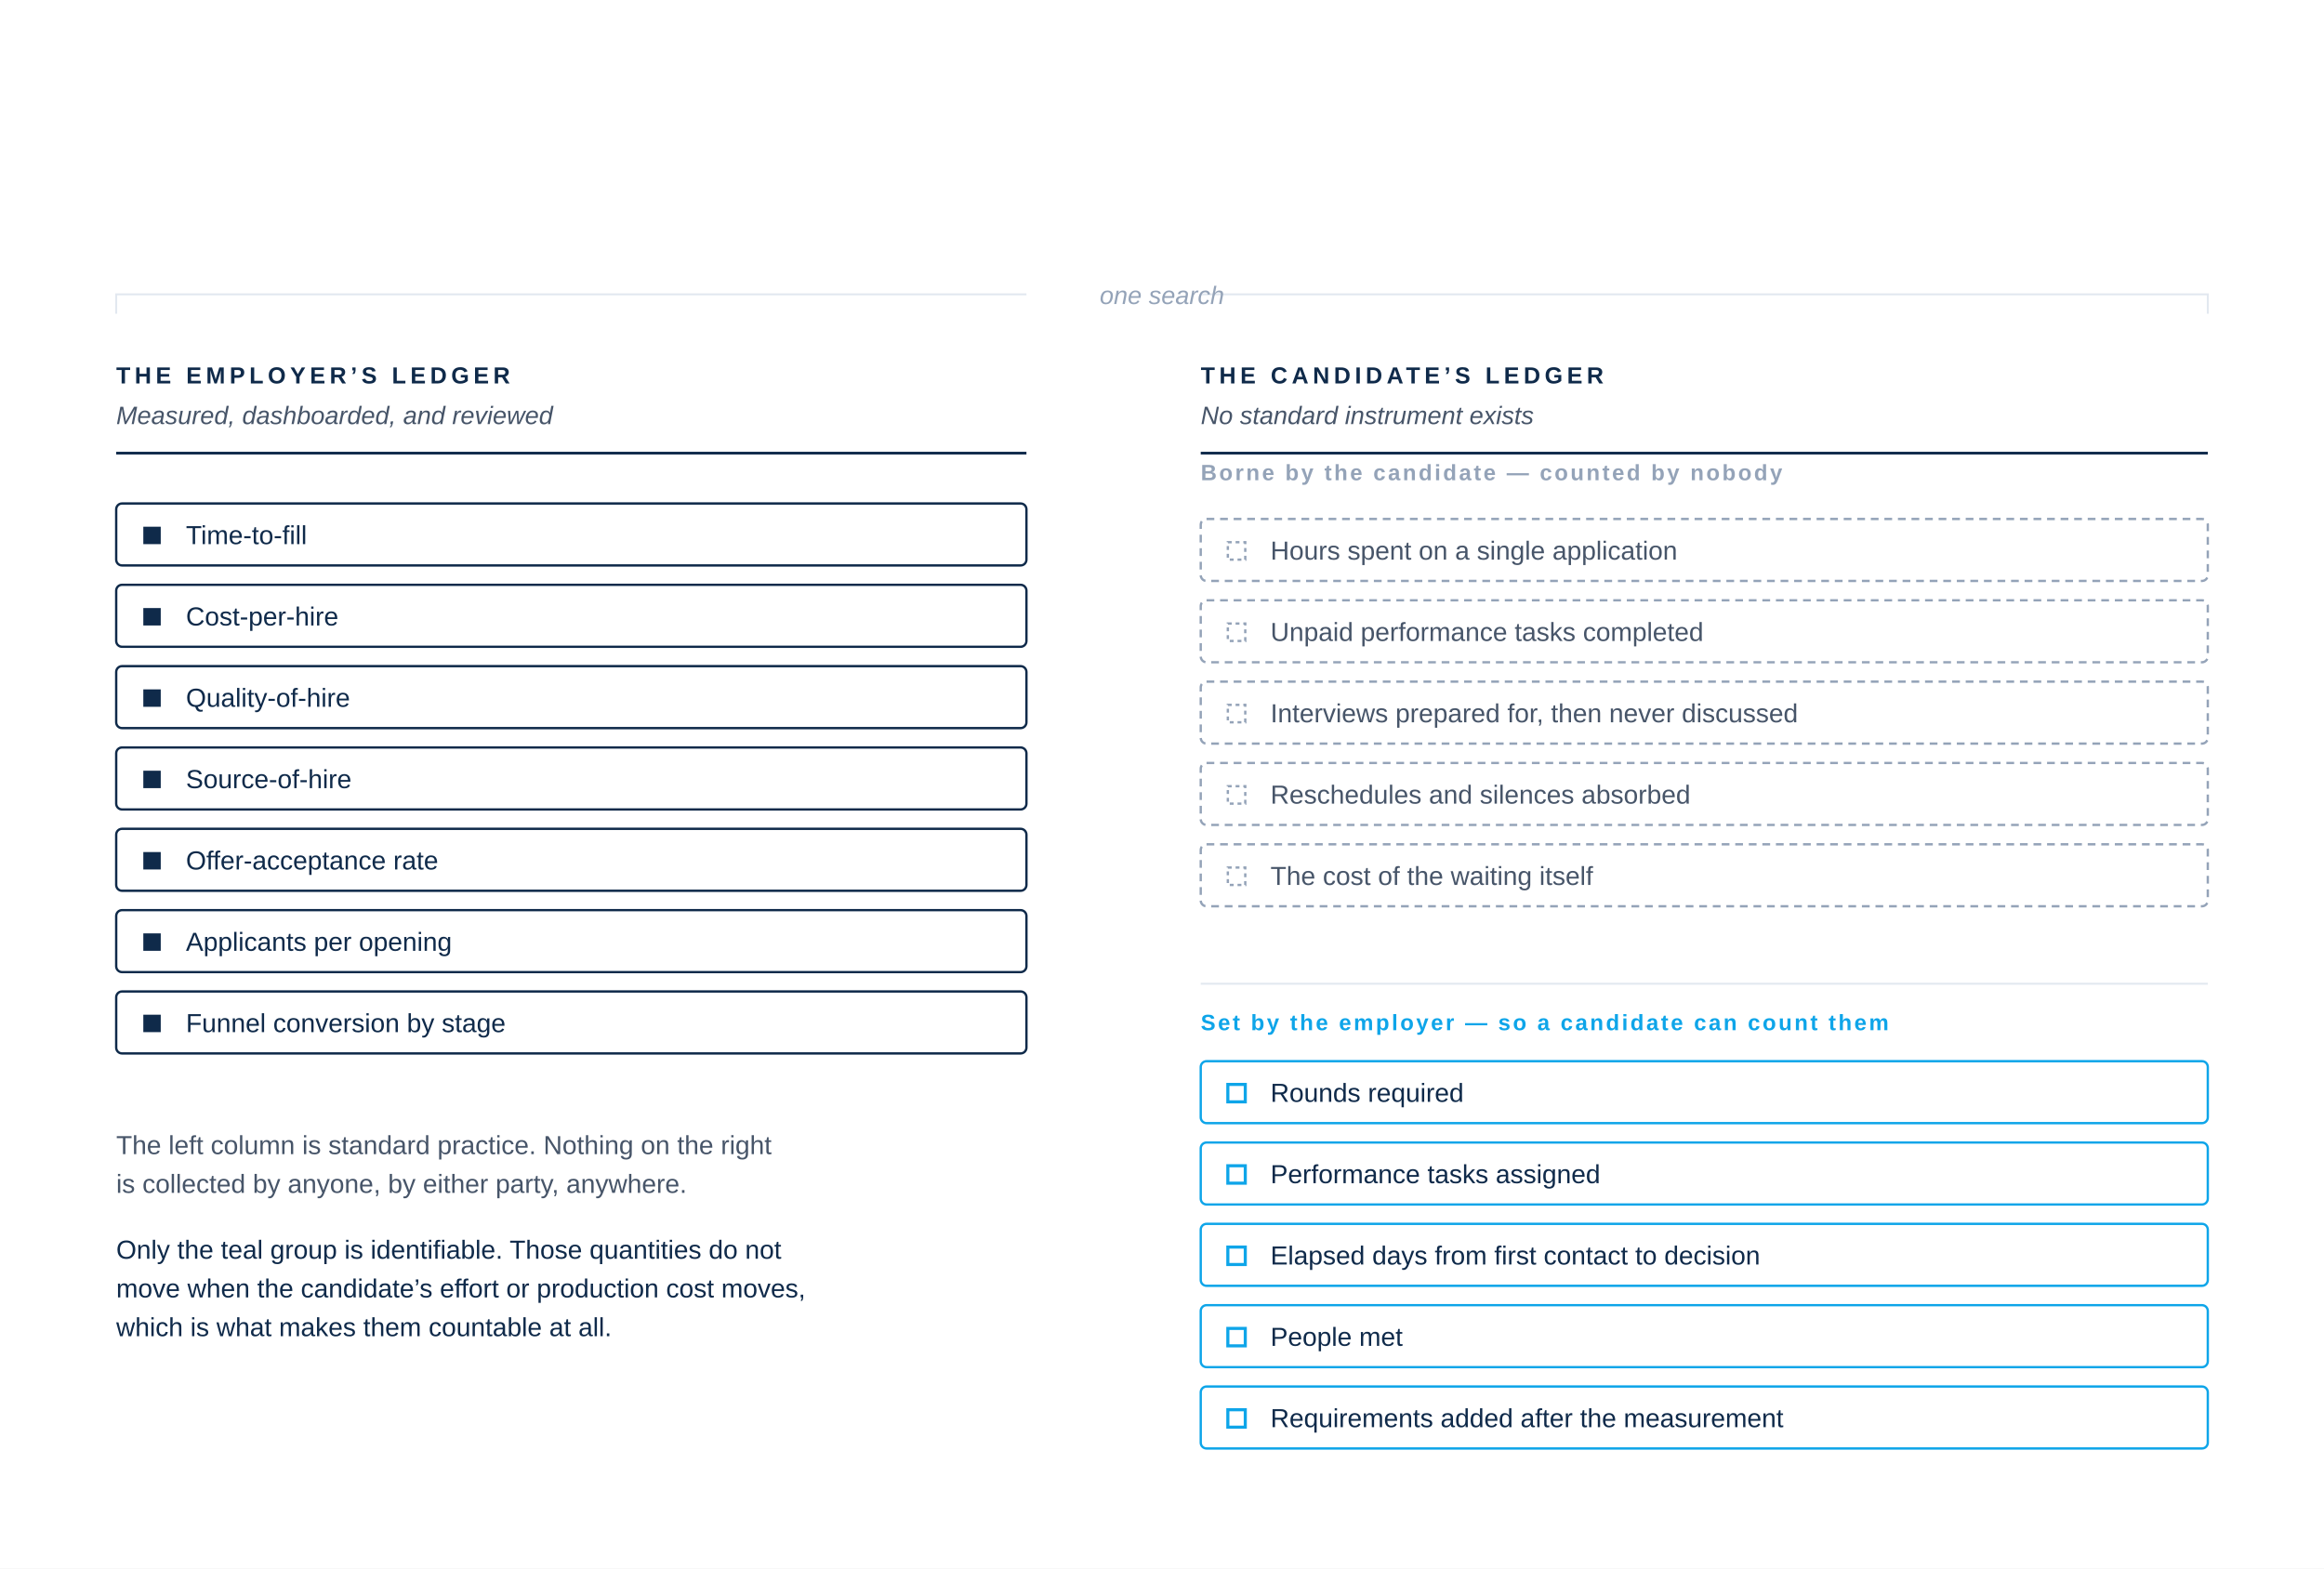
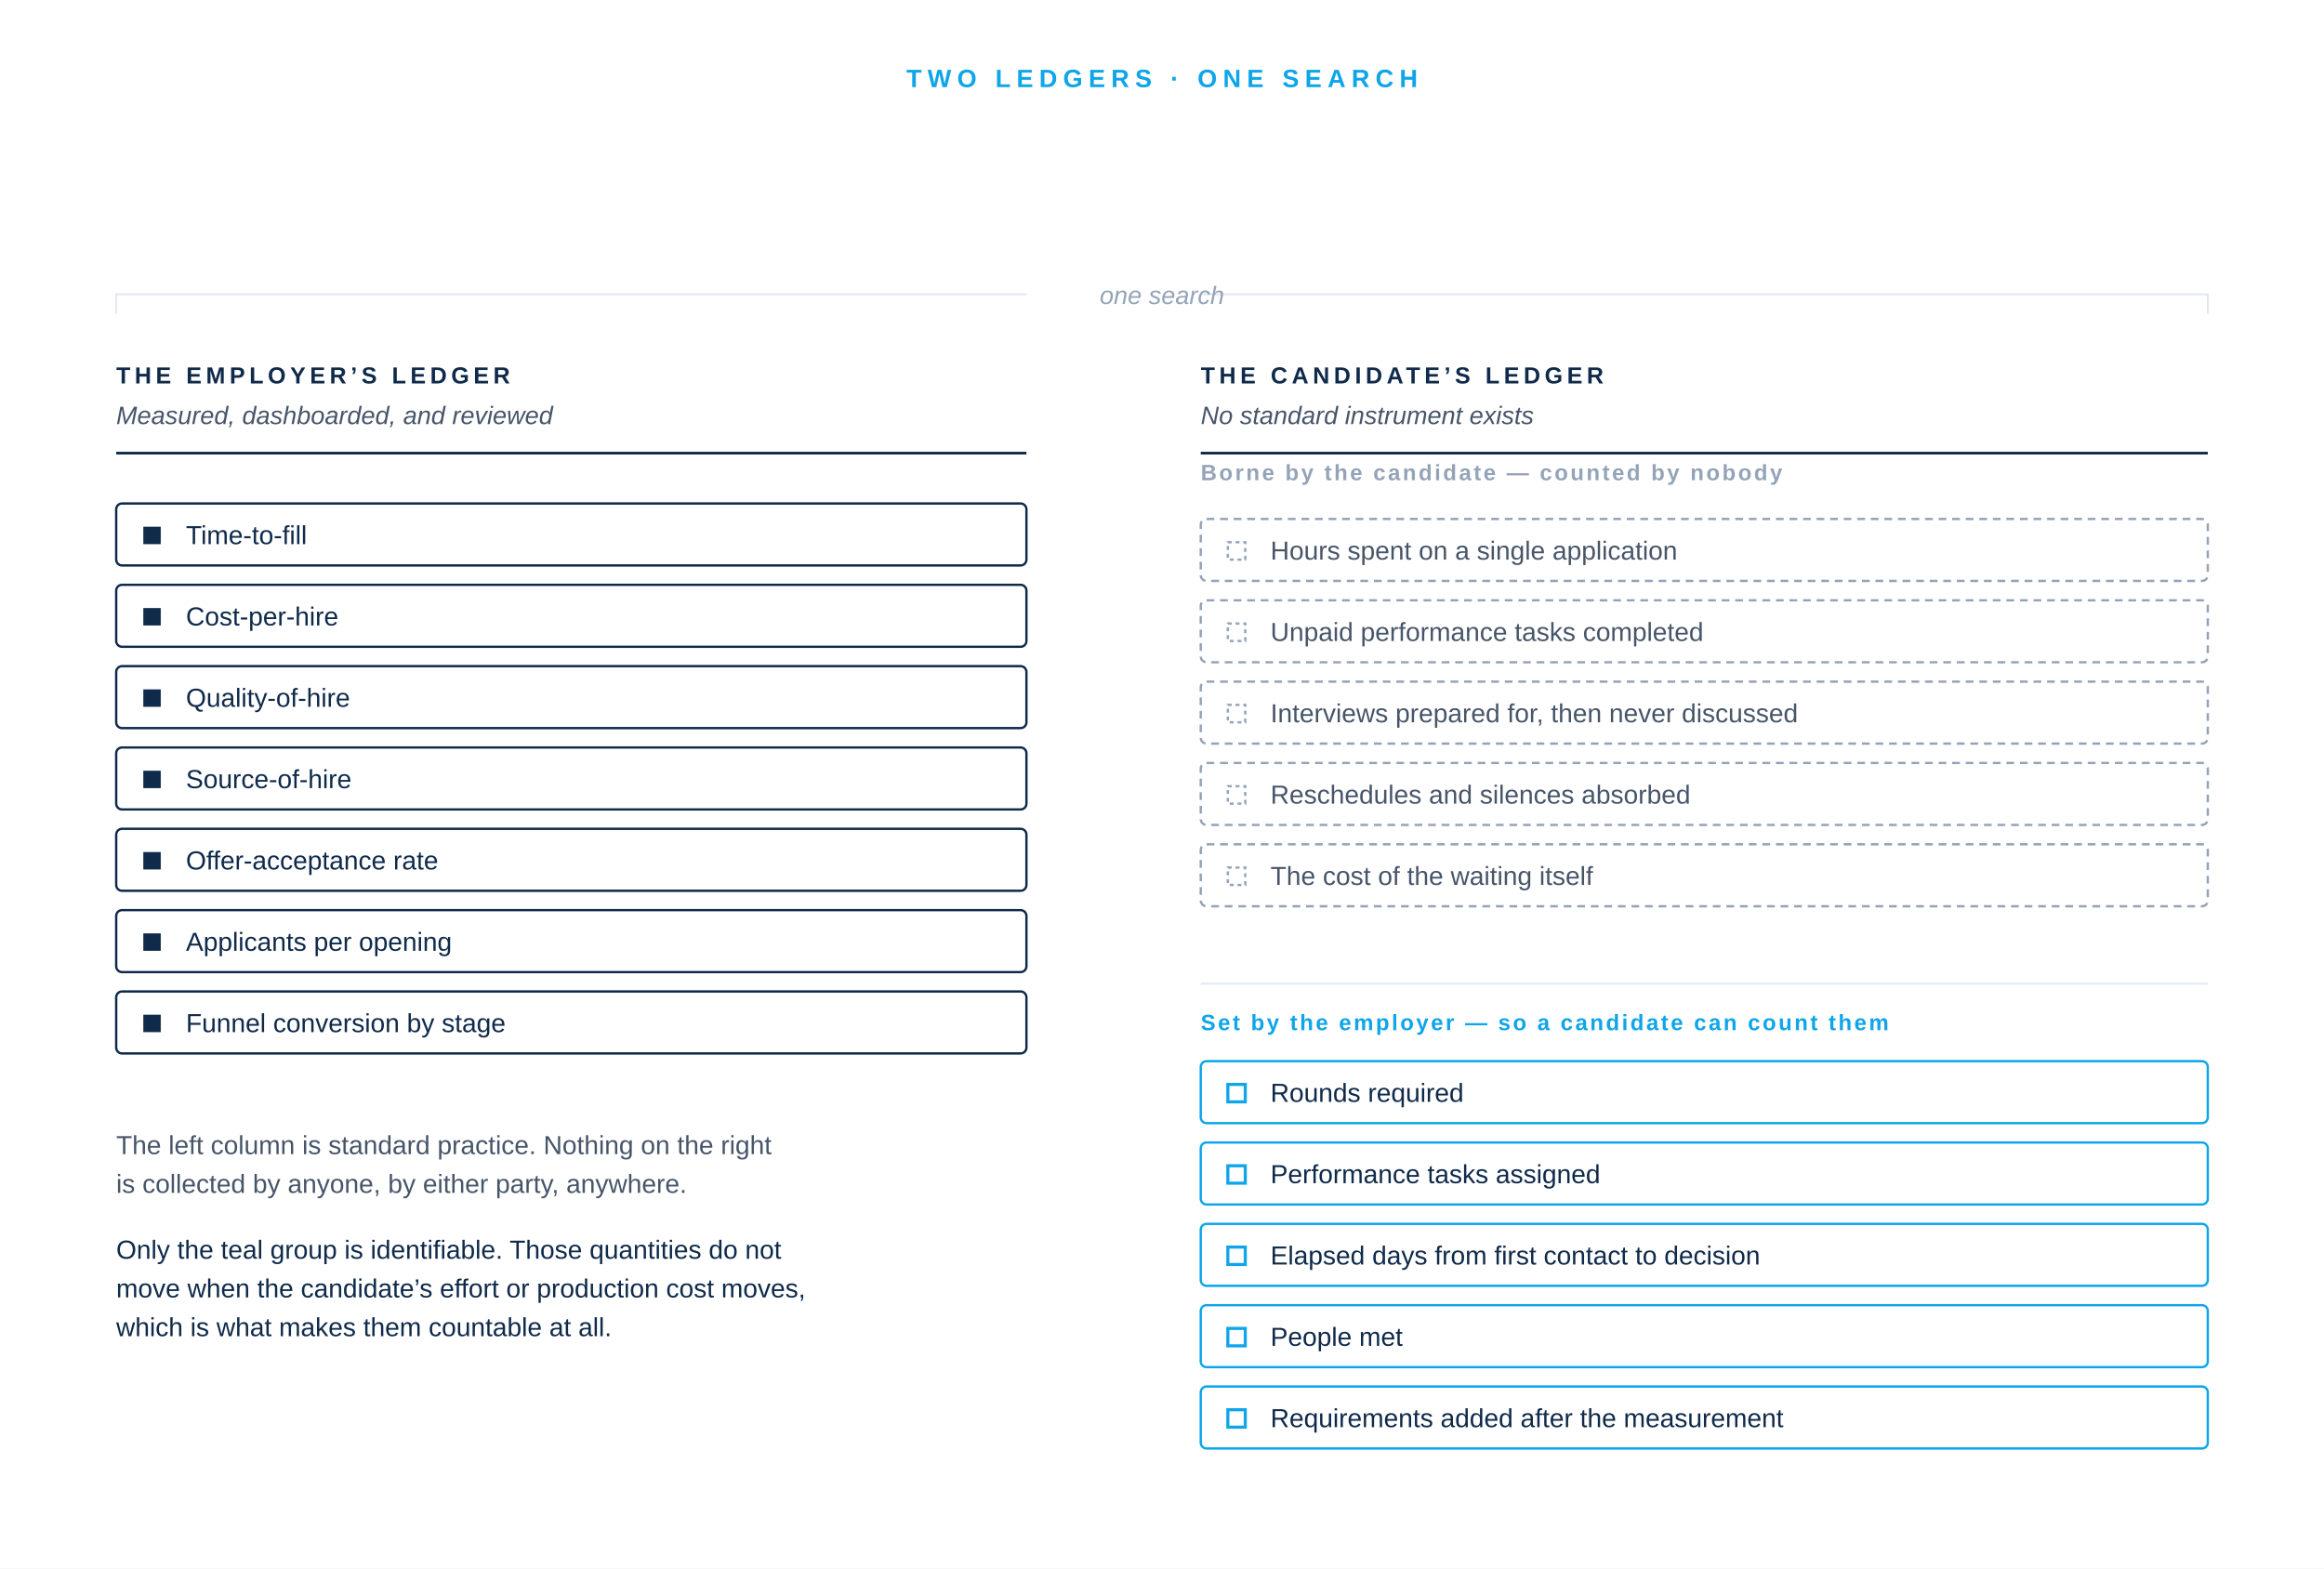
<svg xmlns="http://www.w3.org/2000/svg" viewBox="0 -110 1200 810" role="img">
  <rect x="0" y="-110" width="1200" height="810" fill="#FFFFFF" />
+   <text x="600" y="-65" font-family="-apple-system, BlinkMacSystemFont, 'Helvetica Neue', Arial, sans-serif" font-size="13" font-weight="600" fill="#0EA5E9" letter-spacing="3" text-anchor="middle">TWO LEDGERS · ONE SEARCH</text>
  <path d="M60,52 L60,42 L530,42" fill="none" stroke="#E2E8F0" stroke-width="1" />
  <path d="M620,42 L1140,42 L1140,52" fill="none" stroke="#E2E8F0" stroke-width="1" />
  <text x="600.0" y="47.0" font-family="-apple-system, BlinkMacSystemFont, 'Helvetica Neue', Arial, sans-serif" font-size="13" fill="#94A3B8" font-style="italic" text-anchor="middle">one search</text>
  <text x="60.0" y="88.0" font-family="-apple-system, BlinkMacSystemFont, 'Helvetica Neue', Arial, sans-serif" font-size="12" fill="#0F2A4A" font-weight="600" letter-spacing="2.2">THE EMPLOYER’S LEDGER</text>
  <text x="60.0" y="109.0" font-family="-apple-system, BlinkMacSystemFont, 'Helvetica Neue', Arial, sans-serif" font-size="13" fill="#475569" font-style="italic">Measured, dashboarded, and reviewed</text>
  <text x="620.0" y="88.0" font-family="-apple-system, BlinkMacSystemFont, 'Helvetica Neue', Arial, sans-serif" font-size="12" fill="#0F2A4A" font-weight="600" letter-spacing="2.2">THE CANDIDATE’S LEDGER</text>
  <text x="620.0" y="109.0" font-family="-apple-system, BlinkMacSystemFont, 'Helvetica Neue', Arial, sans-serif" font-size="13" fill="#475569" font-style="italic">No standard instrument exists</text>
  <line x1="60" y1="124" x2="530" y2="124" stroke="#0F2A4A" stroke-width="1.4" />
  <line x1="620" y1="124" x2="1140" y2="124" stroke="#0F2A4A" stroke-width="1.4" />
  <rect x="60" y="150" width="470" height="32" rx="3" fill="none" stroke="#0F2A4A" stroke-width="1.2" />
  <rect x="74" y="162" width="9" height="9" fill="#0F2A4A" />
  <text x="96.0" y="171.0" font-family="-apple-system, BlinkMacSystemFont, 'Helvetica Neue', Arial, sans-serif" font-size="13.5" fill="#0F2A4A">Time-to-fill</text>
  <rect x="60" y="192" width="470" height="32" rx="3" fill="none" stroke="#0F2A4A" stroke-width="1.2" />
  <rect x="74" y="204" width="9" height="9" fill="#0F2A4A" />
  <text x="96.0" y="213.0" font-family="-apple-system, BlinkMacSystemFont, 'Helvetica Neue', Arial, sans-serif" font-size="13.5" fill="#0F2A4A">Cost-per-hire</text>
  <rect x="60" y="234" width="470" height="32" rx="3" fill="none" stroke="#0F2A4A" stroke-width="1.2" />
  <rect x="74" y="246" width="9" height="9" fill="#0F2A4A" />
  <text x="96.0" y="255.0" font-family="-apple-system, BlinkMacSystemFont, 'Helvetica Neue', Arial, sans-serif" font-size="13.5" fill="#0F2A4A">Quality-of-hire</text>
  <rect x="60" y="276" width="470" height="32" rx="3" fill="none" stroke="#0F2A4A" stroke-width="1.2" />
  <rect x="74" y="288" width="9" height="9" fill="#0F2A4A" />
  <text x="96.0" y="297.0" font-family="-apple-system, BlinkMacSystemFont, 'Helvetica Neue', Arial, sans-serif" font-size="13.5" fill="#0F2A4A">Source-of-hire</text>
  <rect x="60" y="318" width="470" height="32" rx="3" fill="none" stroke="#0F2A4A" stroke-width="1.2" />
  <rect x="74" y="330" width="9" height="9" fill="#0F2A4A" />
  <text x="96.0" y="339.0" font-family="-apple-system, BlinkMacSystemFont, 'Helvetica Neue', Arial, sans-serif" font-size="13.5" fill="#0F2A4A">Offer-acceptance rate</text>
  <rect x="60" y="360" width="470" height="32" rx="3" fill="none" stroke="#0F2A4A" stroke-width="1.2" />
  <rect x="74" y="372" width="9" height="9" fill="#0F2A4A" />
  <text x="96.0" y="381.0" font-family="-apple-system, BlinkMacSystemFont, 'Helvetica Neue', Arial, sans-serif" font-size="13.5" fill="#0F2A4A">Applicants per opening</text>
  <rect x="60" y="402" width="470" height="32" rx="3" fill="none" stroke="#0F2A4A" stroke-width="1.2" />
  <rect x="74" y="414" width="9" height="9" fill="#0F2A4A" />
  <text x="96.0" y="423.0" font-family="-apple-system, BlinkMacSystemFont, 'Helvetica Neue', Arial, sans-serif" font-size="13.5" fill="#0F2A4A">Funnel conversion by stage</text>
  <text x="620.0" y="138.0" font-family="-apple-system, BlinkMacSystemFont, 'Helvetica Neue', Arial, sans-serif" font-size="11.5" fill="#94A3B8" font-weight="600" letter-spacing="1.2">Borne by the candidate — counted by nobody</text>
  <rect x="620" y="158" width="520" height="32" rx="3" fill="none" stroke="#94A3B8" stroke-width="1.2" stroke-dasharray="4 3" />
  <rect x="634" y="170" width="9" height="9" fill="none" stroke="#94A3B8" stroke-width="1.2" stroke-dasharray="2 2" />
  <text x="656.0" y="179.0" font-family="-apple-system, BlinkMacSystemFont, 'Helvetica Neue', Arial, sans-serif" font-size="13.5" fill="#475569">Hours spent on a single application</text>
  <rect x="620" y="200" width="520" height="32" rx="3" fill="none" stroke="#94A3B8" stroke-width="1.2" stroke-dasharray="4 3" />
  <rect x="634" y="212" width="9" height="9" fill="none" stroke="#94A3B8" stroke-width="1.2" stroke-dasharray="2 2" />
  <text x="656.0" y="221.0" font-family="-apple-system, BlinkMacSystemFont, 'Helvetica Neue', Arial, sans-serif" font-size="13.5" fill="#475569">Unpaid performance tasks completed</text>
  <rect x="620" y="242" width="520" height="32" rx="3" fill="none" stroke="#94A3B8" stroke-width="1.2" stroke-dasharray="4 3" />
  <rect x="634" y="254" width="9" height="9" fill="none" stroke="#94A3B8" stroke-width="1.2" stroke-dasharray="2 2" />
  <text x="656.0" y="263.0" font-family="-apple-system, BlinkMacSystemFont, 'Helvetica Neue', Arial, sans-serif" font-size="13.5" fill="#475569">Interviews prepared for, then never discussed</text>
  <rect x="620" y="284" width="520" height="32" rx="3" fill="none" stroke="#94A3B8" stroke-width="1.2" stroke-dasharray="4 3" />
  <rect x="634" y="296" width="9" height="9" fill="none" stroke="#94A3B8" stroke-width="1.2" stroke-dasharray="2 2" />
  <text x="656.0" y="305.0" font-family="-apple-system, BlinkMacSystemFont, 'Helvetica Neue', Arial, sans-serif" font-size="13.5" fill="#475569">Reschedules and silences absorbed</text>
  <rect x="620" y="326" width="520" height="32" rx="3" fill="none" stroke="#94A3B8" stroke-width="1.2" stroke-dasharray="4 3" />
  <rect x="634" y="338" width="9" height="9" fill="none" stroke="#94A3B8" stroke-width="1.2" stroke-dasharray="2 2" />
  <text x="656.0" y="347.0" font-family="-apple-system, BlinkMacSystemFont, 'Helvetica Neue', Arial, sans-serif" font-size="13.5" fill="#475569">The cost of the waiting itself</text>
  <line x1="620" y1="398" x2="1140" y2="398" stroke="#E2E8F0" stroke-width="1" />
  <text x="620.0" y="422.0" font-family="-apple-system, BlinkMacSystemFont, 'Helvetica Neue', Arial, sans-serif" font-size="11.5" fill="#0EA5E9" font-weight="600" letter-spacing="1.2">Set by the employer — so a candidate can count them</text>
  <rect x="620" y="438" width="520" height="32" rx="3" fill="none" stroke="#0EA5E9" stroke-width="1.2" />
  <rect x="634" y="450" width="9" height="9" fill="none" stroke="#0EA5E9" stroke-width="1.6" />
  <text x="656.0" y="459.0" font-family="-apple-system, BlinkMacSystemFont, 'Helvetica Neue', Arial, sans-serif" font-size="13.5" fill="#0F2A4A">Rounds required</text>
  <rect x="620" y="480" width="520" height="32" rx="3" fill="none" stroke="#0EA5E9" stroke-width="1.2" />
  <rect x="634" y="492" width="9" height="9" fill="none" stroke="#0EA5E9" stroke-width="1.6" />
  <text x="656.0" y="501.0" font-family="-apple-system, BlinkMacSystemFont, 'Helvetica Neue', Arial, sans-serif" font-size="13.5" fill="#0F2A4A">Performance tasks assigned</text>
  <rect x="620" y="522" width="520" height="32" rx="3" fill="none" stroke="#0EA5E9" stroke-width="1.2" />
  <rect x="634" y="534" width="9" height="9" fill="none" stroke="#0EA5E9" stroke-width="1.6" />
  <text x="656.0" y="543.0" font-family="-apple-system, BlinkMacSystemFont, 'Helvetica Neue', Arial, sans-serif" font-size="13.5" fill="#0F2A4A">Elapsed days from first contact to decision</text>
  <rect x="620" y="564" width="520" height="32" rx="3" fill="none" stroke="#0EA5E9" stroke-width="1.2" />
  <rect x="634" y="576" width="9" height="9" fill="none" stroke="#0EA5E9" stroke-width="1.6" />
  <text x="656.0" y="585.0" font-family="-apple-system, BlinkMacSystemFont, 'Helvetica Neue', Arial, sans-serif" font-size="13.5" fill="#0F2A4A">People met</text>
  <rect x="620" y="606" width="520" height="32" rx="3" fill="none" stroke="#0EA5E9" stroke-width="1.2" />
  <rect x="634" y="618" width="9" height="9" fill="none" stroke="#0EA5E9" stroke-width="1.6" />
  <text x="656.0" y="627.0" font-family="-apple-system, BlinkMacSystemFont, 'Helvetica Neue', Arial, sans-serif" font-size="13.5" fill="#0F2A4A">Requirements added after the measurement</text>
  <text x="60.0" y="486.0" font-family="-apple-system, BlinkMacSystemFont, 'Helvetica Neue', Arial, sans-serif" font-size="13.5" fill="#475569">The left column is standard practice. Nothing on the right</text>
  <text x="60.0" y="506.0" font-family="-apple-system, BlinkMacSystemFont, 'Helvetica Neue', Arial, sans-serif" font-size="13.5" fill="#475569">is collected by anyone, by either party, anywhere.</text>
  <text x="60.0" y="540.0" font-family="-apple-system, BlinkMacSystemFont, 'Helvetica Neue', Arial, sans-serif" font-size="13.5" fill="#0F2A4A">Only the teal group is identifiable. Those quantities do not</text>
  <text x="60.0" y="560.0" font-family="-apple-system, BlinkMacSystemFont, 'Helvetica Neue', Arial, sans-serif" font-size="13.5" fill="#0F2A4A">move when the candidate’s effort or production cost moves,</text>
  <text x="60.0" y="580.0" font-family="-apple-system, BlinkMacSystemFont, 'Helvetica Neue', Arial, sans-serif" font-size="13.5" fill="#0F2A4A">which is what makes them countable at all.</text>
</svg>
